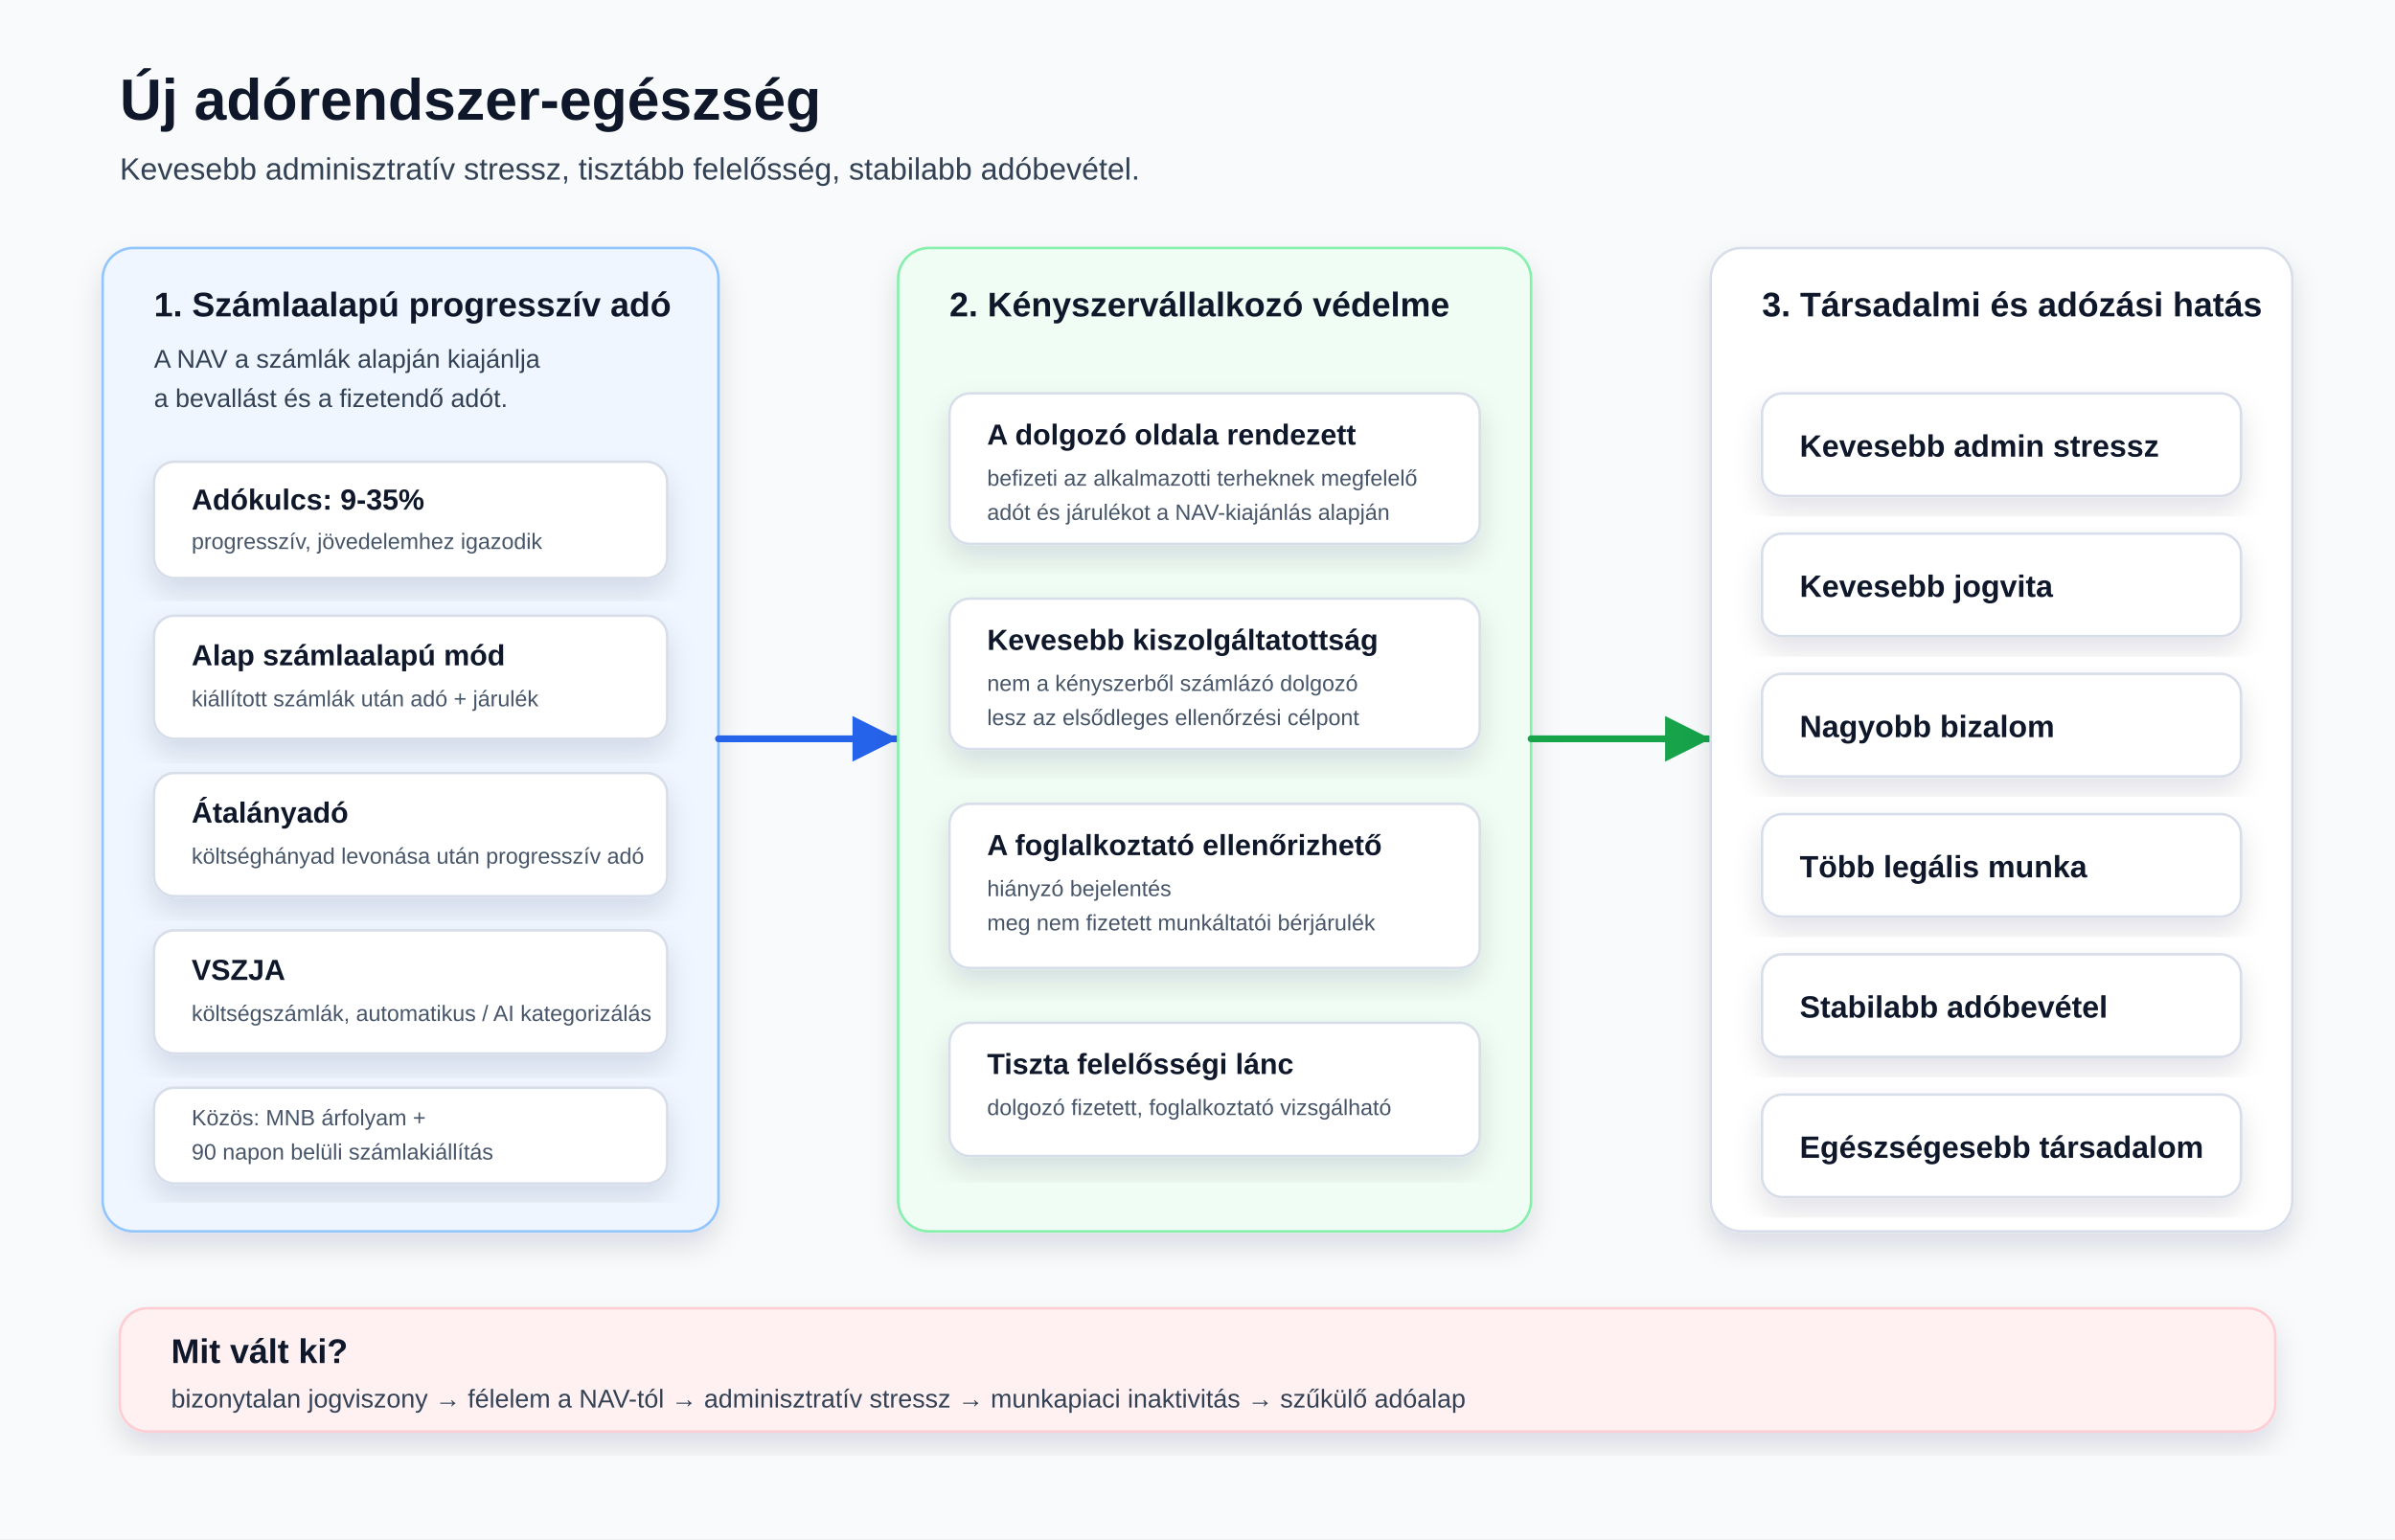
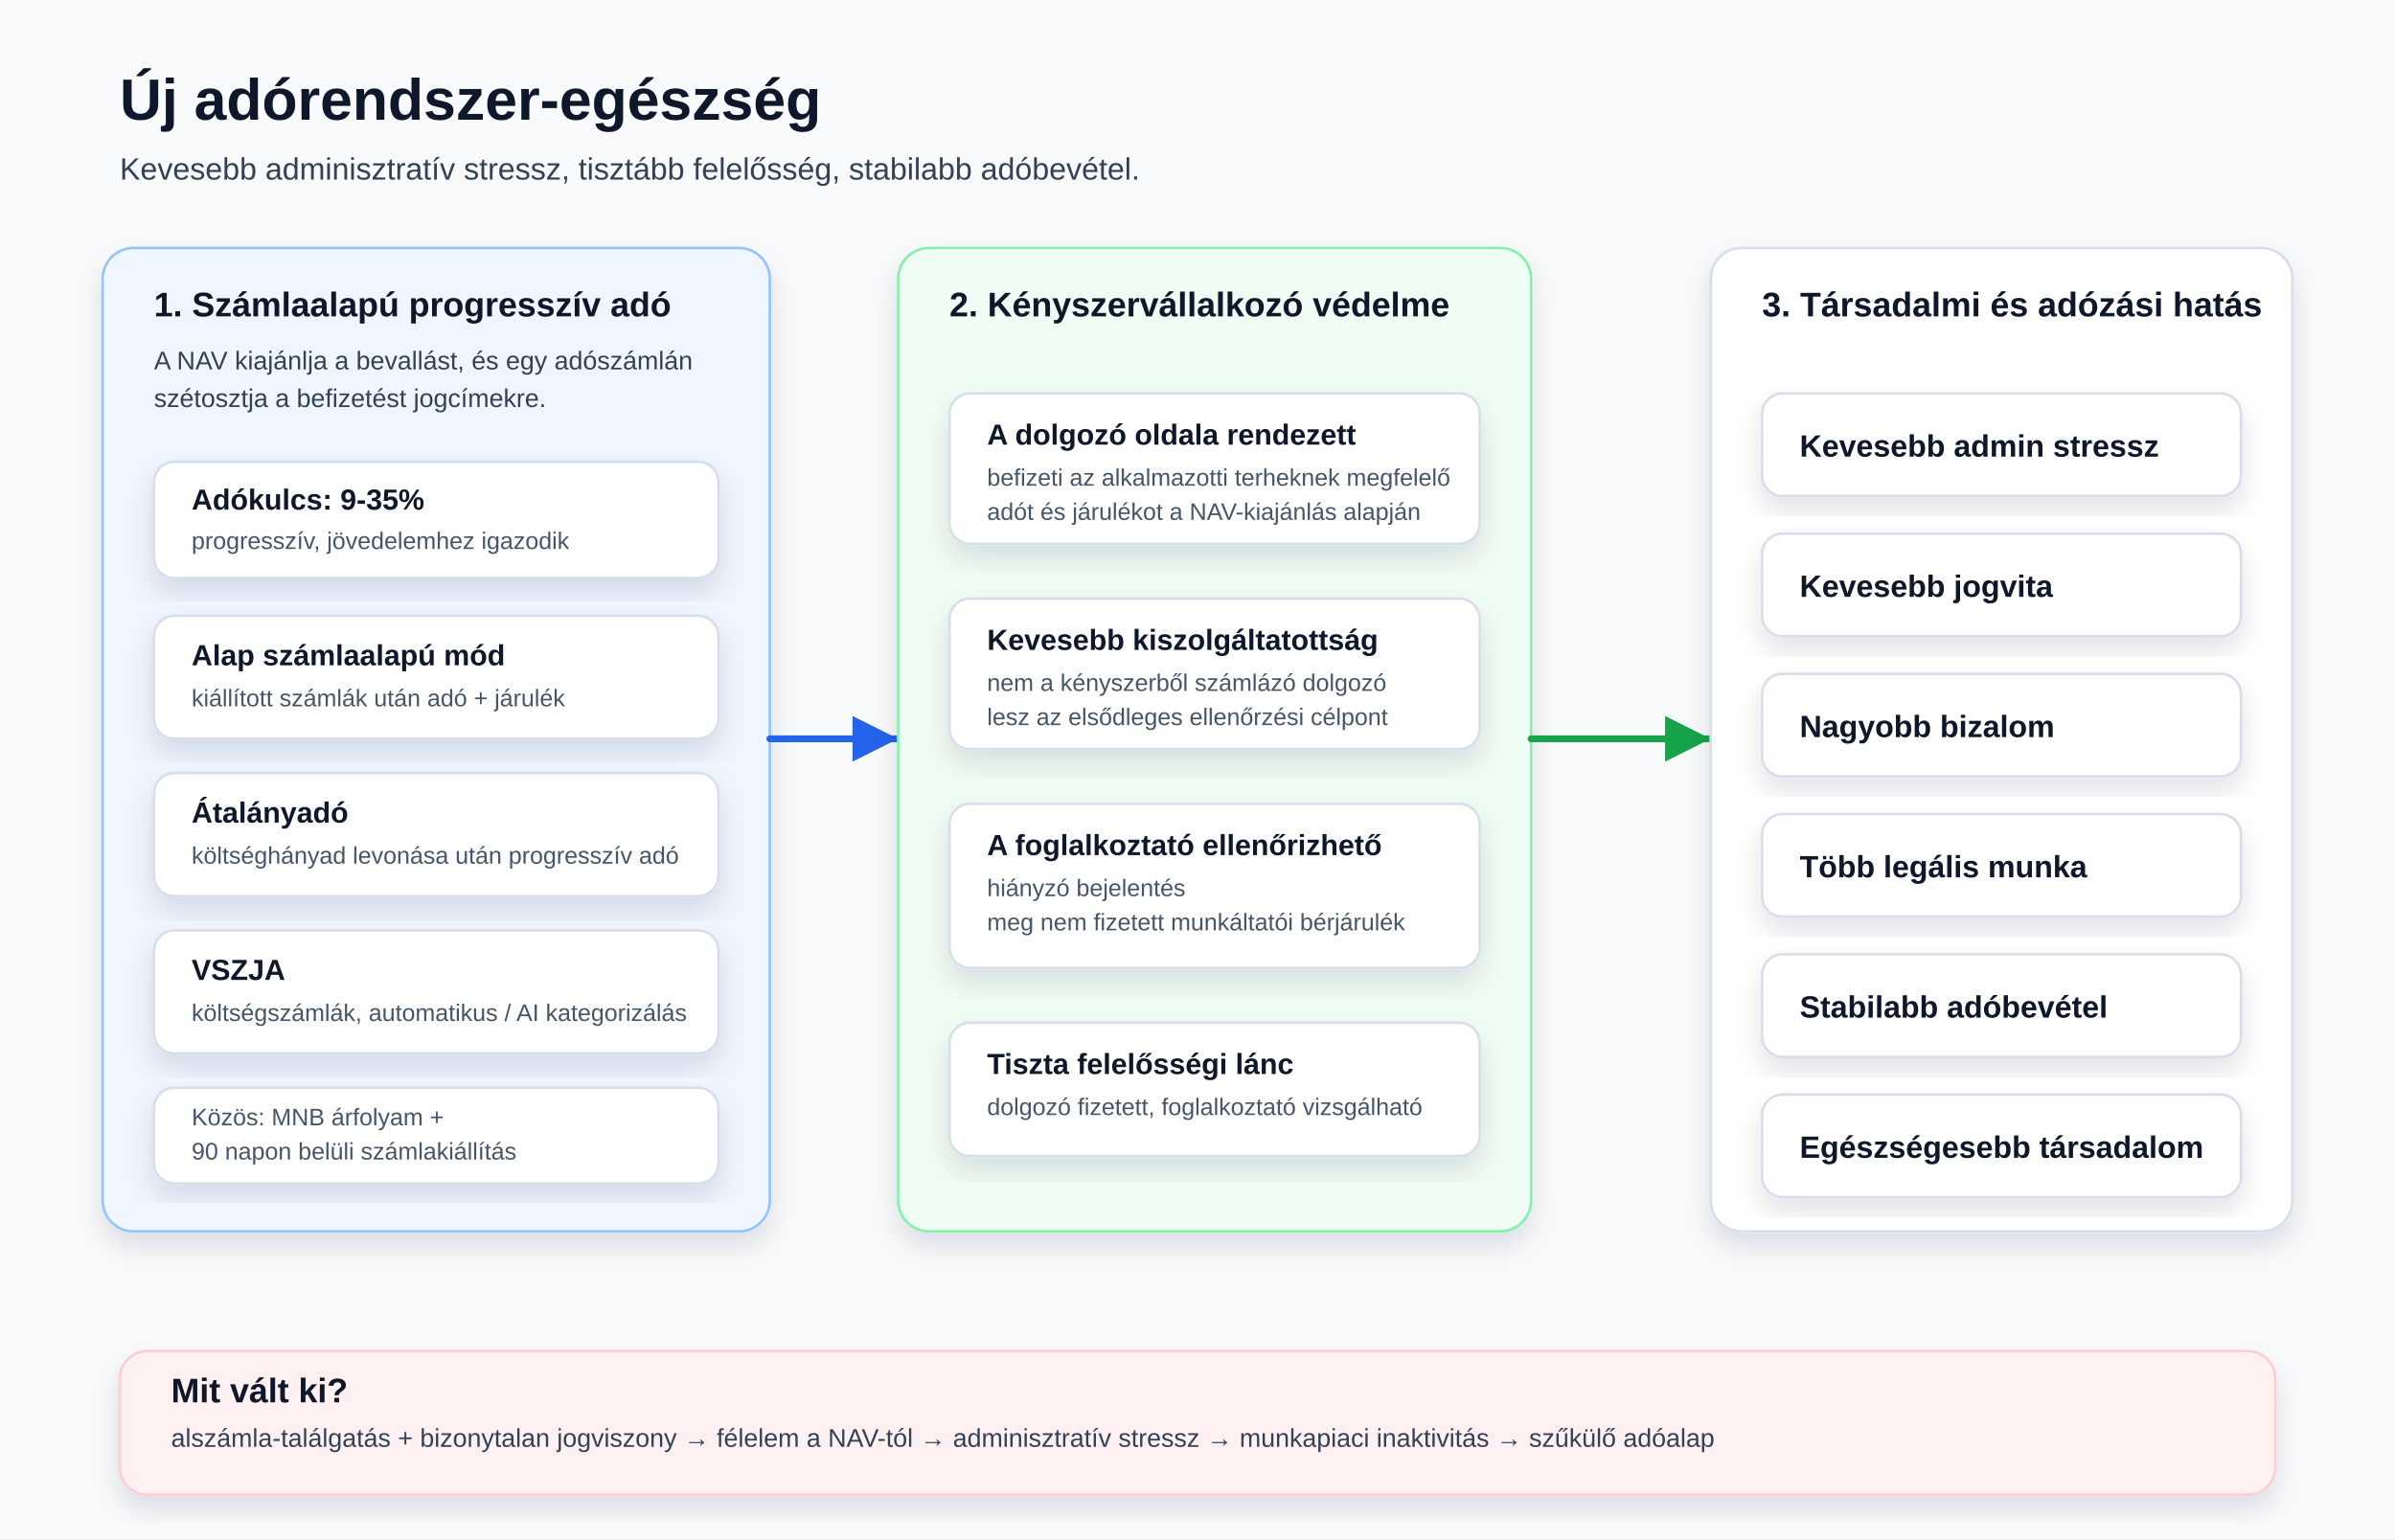
<svg xmlns="http://www.w3.org/2000/svg" viewBox="0 0 1400 900" role="img" aria-labelledby="title desc">
  <defs>
    <marker id="arrowBlue" viewBox="0 0 12 12" refX="10" refY="6" markerWidth="10" markerHeight="10" orient="auto">
      <path d="M2 2 L10 6 L2 10 Z" fill="#2563eb" />
    </marker>
    <marker id="arrowGreen" viewBox="0 0 12 12" refX="10" refY="6" markerWidth="10" markerHeight="10" orient="auto">
      <path d="M2 2 L10 6 L2 10 Z" fill="#16a34a" />
    </marker>
    <filter id="shadow" x="-20%" y="-20%" width="140%" height="140%">
      <feDropShadow dx="0" dy="8" stdDeviation="8" flood-color="#0f172a" flood-opacity="0.12" />
    </filter>
    <linearGradient id="health" x1="0" x2="1" y1="0" y2="1">
      <stop offset="0" stop-color="#dcfce7" />
      <stop offset="1" stop-color="#dbeafe" />
    </linearGradient>
    <style>
      .bg { fill: #f8fafc; }
      .title { font: 800 34px Arial, sans-serif; fill: #0f172a; }
      .subtitle { font: 400 18px Arial, sans-serif; fill: #334155; }
      .card { fill: #ffffff; stroke: #d8dee9; stroke-width: 1.5; filter: url(#shadow); }
      .blue-card { fill: #eff6ff; stroke: #93c5fd; }
      .green-card { fill: #f0fdf4; stroke: #86efac; }
      .red-card { fill: #fff1f2; stroke: #fecdd3; }
      .section { font: 800 20px Arial, sans-serif; fill: #0f172a; }
      .label { font: 800 17px Arial, sans-serif; fill: #0f172a; }
      .text { font: 400 15px Arial, sans-serif; fill: #334155; }
-       .small { font: 400 13px Arial, sans-serif; fill: #475569; }
+       .intro { font: 400 15px Arial, sans-serif; fill: #334155; }
+       .small { font: 400 14px Arial, sans-serif; fill: #475569; }
      .metric { font: 800 18px Arial, sans-serif; fill: #0f172a; }
      .arrow-blue { fill: none; stroke: #2563eb; stroke-width: 4; stroke-linecap: round; marker-end: url(#arrowBlue); }
      .arrow-green { fill: none; stroke: #16a34a; stroke-width: 4; stroke-linecap: round; marker-end: url(#arrowGreen); }
    </style>
  </defs>
  <rect class="bg" width="1400" height="900" />
  <text class="title" x="70" y="70">Új adórendszer-egészség</text>
  <text class="subtitle" x="70" y="105">Kevesebb adminisztratív stressz, tisztább felelősség, stabilabb adóbevétel.</text>
-   <rect class="card blue-card" x="60" y="145" width="360" height="575" rx="18" />
+   <rect class="card blue-card" x="60" y="145" width="390" height="575" rx="18" />
  <text class="section" x="90" y="185">1. Számlaalapú progresszív adó</text>
-   <text class="text" x="90" y="215">A NAV a számlák alapján kiajánlja</text>
-   <text class="text" x="90" y="238">a bevallást és a fizetendő adót.</text>
-   <rect class="card" x="90" y="270" width="300" height="68" rx="12" />
+   <text class="intro" x="90" y="216">A NAV kiajánlja a bevallást, és egy adószámlán</text>
+   <text class="intro" x="90" y="238">szétosztja a befizetést jogcímekre.</text>
+   <rect class="card" x="90" y="270" width="330" height="68" rx="12" />
  <text class="label" x="112" y="298">Adókulcs: 9-35%</text>
  <text class="small" x="112" y="321">progresszív, jövedelemhez igazodik</text>
-   <rect class="card" x="90" y="360" width="300" height="72" rx="12" />
+   <rect class="card" x="90" y="360" width="330" height="72" rx="12" />
  <text class="label" x="112" y="389">Alap számlaalapú mód</text>
  <text class="small" x="112" y="413">kiállított számlák után adó + járulék</text>
-   <rect class="card" x="90" y="452" width="300" height="72" rx="12" />
+   <rect class="card" x="90" y="452" width="330" height="72" rx="12" />
  <text class="label" x="112" y="481">Átalányadó</text>
  <text class="small" x="112" y="505">költséghányad levonása után progresszív adó</text>
-   <rect class="card" x="90" y="544" width="300" height="72" rx="12" />
+   <rect class="card" x="90" y="544" width="330" height="72" rx="12" />
  <text class="label" x="112" y="573">VSZJA</text>
  <text class="small" x="112" y="597">költségszámlák, automatikus / AI kategorizálás</text>
-   <rect class="card" x="90" y="636" width="300" height="56" rx="12" />
+   <rect class="card" x="90" y="636" width="330" height="56" rx="12" />
  <text class="small" x="112" y="658">Közös: MNB árfolyam +</text>
  <text class="small" x="112" y="678">90 napon belüli számlakiállítás</text>
-   <path class="arrow-blue" d="M420 432 C462 432 482 432 525 432" />
+   <path class="arrow-blue" d="M450 432 C482 432 500 432 525 432" />
  <rect class="card green-card" x="525" y="145" width="370" height="575" rx="18" />
  <text class="section" x="555" y="185">2. Kényszervállalkozó védelme</text>
  <rect class="card" x="555" y="230" width="310" height="88" rx="12" />
  <text class="label" x="577" y="260">A dolgozó oldala rendezett</text>
  <text class="small" x="577" y="284">befizeti az alkalmazotti terheknek megfelelő</text>
  <text class="small" x="577" y="304">adót és járulékot a NAV-kiajánlás alapján</text>
  <rect class="card" x="555" y="350" width="310" height="88" rx="12" />
  <text class="label" x="577" y="380">Kevesebb kiszolgáltatottság</text>
  <text class="small" x="577" y="404">nem a kényszerből számlázó dolgozó</text>
  <text class="small" x="577" y="424">lesz az elsődleges ellenőrzési célpont</text>
  <rect class="card" x="555" y="470" width="310" height="96" rx="12" />
  <text class="label" x="577" y="500">A foglalkoztató ellenőrizhető</text>
  <text class="small" x="577" y="524">hiányzó bejelentés</text>
  <text class="small" x="577" y="544">meg nem fizetett munkáltatói bérjárulék</text>
  <rect class="card" x="555" y="598" width="310" height="78" rx="12" />
  <text class="label" x="577" y="628">Tiszta felelősségi lánc</text>
  <text class="small" x="577" y="652">dolgozó fizetett, foglalkoztató vizsgálható</text>
  <path class="arrow-green" d="M895 432 C938 432 958 432 1000 432" />
  <rect class="card" x="1000" y="145" width="340" height="575" rx="18" fill="url(#health)" stroke="#86efac" filter="url(#shadow)" />
  <text class="section" x="1030" y="185">3. Társadalmi és adózási hatás</text>
  <rect class="card" x="1030" y="230" width="280" height="60" rx="12" />
  <text class="metric" x="1052" y="267">Kevesebb admin stressz</text>
  <rect class="card" x="1030" y="312" width="280" height="60" rx="12" />
  <text class="metric" x="1052" y="349">Kevesebb jogvita</text>
  <rect class="card" x="1030" y="394" width="280" height="60" rx="12" />
  <text class="metric" x="1052" y="431">Nagyobb bizalom</text>
  <rect class="card" x="1030" y="476" width="280" height="60" rx="12" />
  <text class="metric" x="1052" y="513">Több legális munka</text>
  <rect class="card" x="1030" y="558" width="280" height="60" rx="12" />
  <text class="metric" x="1052" y="595">Stabilabb adóbevétel</text>
  <rect class="card" x="1030" y="640" width="280" height="60" rx="12" />
  <text class="metric" x="1052" y="677">Egészségesebb társadalom</text>
-   <rect class="card red-card" x="70" y="765" width="1260" height="72" rx="16" />
-   <text class="section" x="100" y="797">Mit vált ki?</text>
-   <text class="text" x="100" y="823">bizonytalan jogviszony → félelem a NAV-tól → adminisztratív stressz → munkapiaci inaktivitás → szűkülő adóalap</text>
+   <rect class="card red-card" x="70" y="790" width="1260" height="84" rx="16" />
+   <text class="section" x="100" y="820">Mit vált ki?</text>
+   <text class="text" x="100" y="846">alszámla-találgatás + bizonytalan jogviszony → félelem a NAV-tól → adminisztratív stressz → munkapiaci inaktivitás → szűkülő adóalap</text>
</svg>
